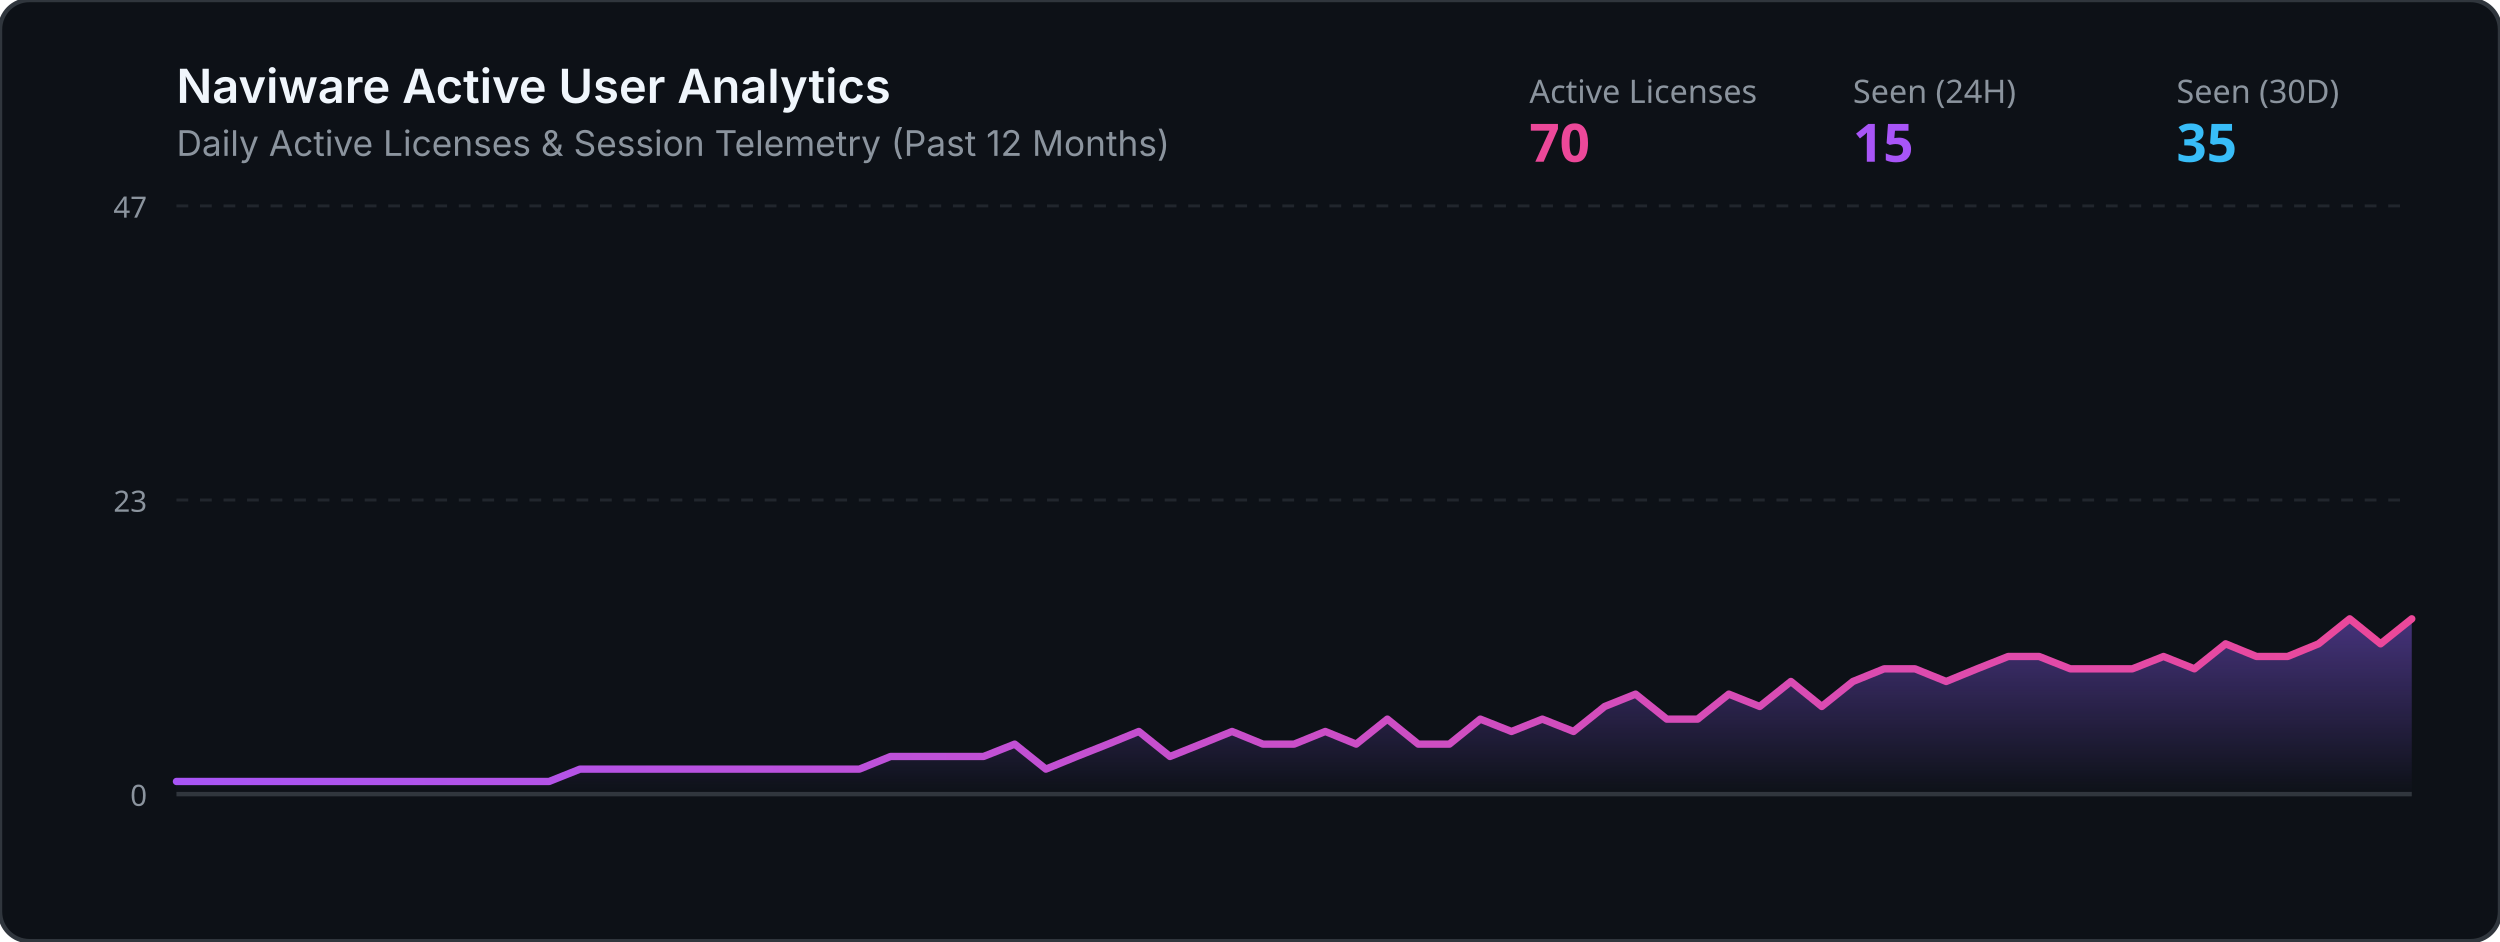
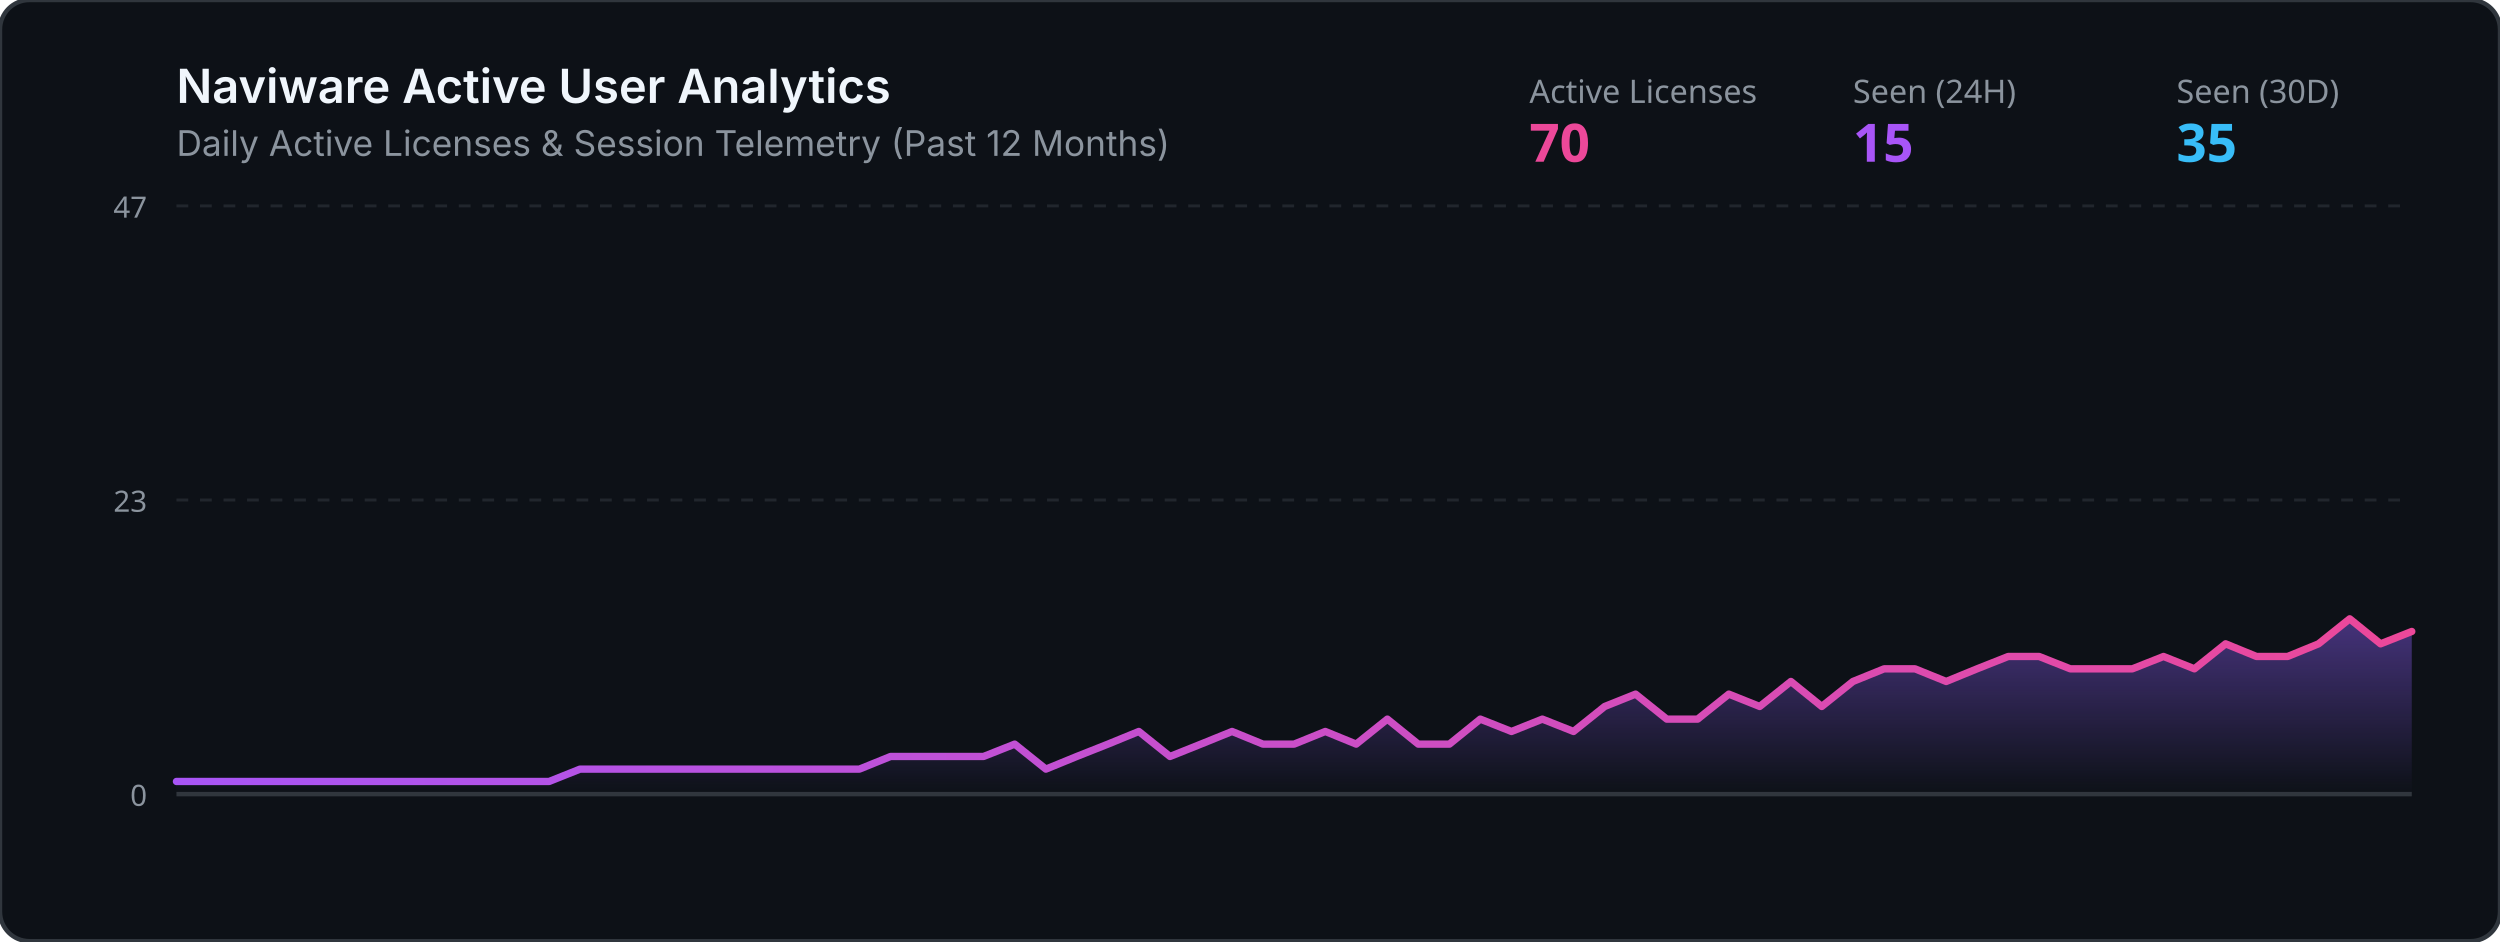
<svg xmlns="http://www.w3.org/2000/svg" viewBox="0 0 850 320" width="100%" height="320">
  <defs>
    <linearGradient id="grad" x1="0%" y1="0%" x2="0%" y2="100%">
      <stop offset="0%" stop-color="#8b5cf6" stop-opacity="0.45" />
      <stop offset="100%" stop-color="#8b5cf6" stop-opacity="0.0" />
    </linearGradient>
    <linearGradient id="lineGrad" x1="0%" y1="0%" x2="100%" y2="0%">
      <stop offset="0%" stop-color="#a855f7" />
      <stop offset="100%" stop-color="#ec4899" />
    </linearGradient>
  </defs>
  <rect width="850" height="320" rx="10" fill="#0d1117" stroke="#30363d" stroke-width="1.5" />
  <text x="60" y="35" fill="#f0f6fc" font-family="-apple-system,BlinkMacSystemFont,Segoe UI,sans-serif" font-size="16" font-weight="600">Naviware Active User Analytics</text>
  <text x="60" y="53" fill="#8b949e" font-family="-apple-system,BlinkMacSystemFont,Segoe UI,sans-serif" font-size="12">Daily Active Licenses &amp; Session Telemetry (Past 12 Months)</text>
  <text x="520" y="35" fill="#8b949e" font-family="sans-serif" font-size="11">Active Licenses</text>
  <text x="520" y="55" fill="#ec4899" font-family="sans-serif" font-size="18" font-weight="bold">70</text>
  <text x="630" y="35" fill="#8b949e" font-family="sans-serif" font-size="11">Seen (24H)</text>
  <text x="630" y="55" fill="#a855f7" font-family="sans-serif" font-size="18" font-weight="bold">15</text>
  <text x="740" y="35" fill="#8b949e" font-family="sans-serif" font-size="11">Seen (30D)</text>
  <text x="740" y="55" fill="#38bdf8" font-family="sans-serif" font-size="18" font-weight="bold">35</text>
  <line x1="60" y1="70" x2="820" y2="70" stroke="#21262d" stroke-width="1" stroke-dasharray="4" />
  <line x1="60" y1="170.0" x2="820" y2="170.0" stroke="#21262d" stroke-width="1" stroke-dasharray="4" />
  <line x1="60" y1="270" x2="820" y2="270" stroke="#30363d" stroke-width="1.5" />
  <text x="50" y="74" fill="#8b949e" font-family="sans-serif" font-size="10" text-anchor="end">47</text>
  <text x="50" y="174.0" fill="#8b949e" font-family="sans-serif" font-size="10" text-anchor="end">23</text>
  <text x="50" y="274" fill="#8b949e" font-family="sans-serif" font-size="10" text-anchor="end">0</text>
-   <polygon points="60,270 60.0,265.7 70.6,265.7 81.1,265.7 91.7,265.7 102.2,265.7 112.8,265.7 123.3,265.7 133.9,265.7 144.4,265.7 155.0,265.7 165.6,265.7 176.1,265.7 186.7,265.7 197.2,261.5 207.8,261.5 218.3,261.5 228.9,261.5 239.4,261.5 250.0,261.5 260.6,261.5 271.1,261.5 281.7,261.5 292.2,261.5 302.8,257.2 313.3,257.2 323.9,257.2 334.4,257.2 345.0,253.0 355.6,261.5 366.1,257.2 376.7,253.0 387.2,248.7 397.8,257.2 408.3,253.0 418.9,248.7 429.4,253.0 440.0,253.0 450.6,248.7 461.1,253.0 471.7,244.5 482.2,253.0 492.8,253.0 503.3,244.5 513.9,248.7 524.4,244.5 535.0,248.7 545.6,240.2 556.1,236.0 566.7,244.5 577.2,244.5 587.8,236.0 598.3,240.2 608.9,231.7 619.4,240.2 630.0,231.7 640.6,227.4 651.1,227.4 661.7,231.7 672.2,227.4 682.8,223.2 693.3,223.2 703.9,227.4 714.4,227.4 725.0,227.4 735.6,223.2 746.1,227.4 756.7,218.9 767.2,223.2 777.8,223.2 788.3,218.9 798.9,210.4 809.4,218.9 820.0,210.4 820,270" fill="url(#grad)" />
-   <polyline points="60.0,265.7 70.6,265.7 81.1,265.7 91.7,265.7 102.2,265.7 112.8,265.7 123.3,265.7 133.9,265.7 144.4,265.7 155.0,265.7 165.6,265.7 176.1,265.7 186.7,265.7 197.2,261.5 207.8,261.5 218.3,261.5 228.9,261.5 239.4,261.5 250.0,261.5 260.6,261.5 271.1,261.5 281.7,261.5 292.2,261.5 302.8,257.2 313.3,257.2 323.9,257.2 334.4,257.2 345.0,253.0 355.6,261.5 366.1,257.2 376.7,253.0 387.2,248.7 397.8,257.2 408.3,253.0 418.9,248.7 429.4,253.0 440.0,253.0 450.6,248.7 461.1,253.0 471.7,244.5 482.2,253.0 492.8,253.0 503.3,244.5 513.9,248.7 524.4,244.5 535.0,248.7 545.6,240.2 556.1,236.0 566.7,244.5 577.2,244.5 587.8,236.0 598.3,240.2 608.9,231.7 619.4,240.2 630.0,231.7 640.6,227.4 651.1,227.4 661.7,231.7 672.2,227.4 682.8,223.2 693.3,223.2 703.9,227.4 714.4,227.4 725.0,227.4 735.6,223.2 746.1,227.4 756.7,218.9 767.2,223.2 777.8,223.2 788.3,218.9 798.9,210.4 809.4,218.9 820.0,210.4" fill="none" stroke="url(#lineGrad)" stroke-width="2.5" stroke-linecap="round" stroke-linejoin="round" />
+   <polygon points="60,270 60.0,265.7 70.6,265.7 81.1,265.7 91.7,265.7 102.2,265.7 112.8,265.7 123.3,265.7 133.9,265.7 144.4,265.7 155.0,265.7 165.6,265.7 176.1,265.7 186.7,265.7 197.2,261.5 207.8,261.5 218.3,261.5 228.9,261.5 239.4,261.5 250.0,261.5 260.6,261.5 271.1,261.5 281.7,261.5 292.2,261.5 302.8,257.2 313.3,257.2 323.9,257.2 334.4,257.2 345.0,253.0 355.6,261.5 366.1,257.2 376.7,253.0 387.2,248.7 397.8,257.2 408.3,253.0 418.9,248.7 429.4,253.0 440.0,253.0 450.6,248.7 461.1,253.0 471.7,244.5 482.2,253.0 492.8,253.0 503.3,244.5 513.9,248.7 524.4,244.5 535.0,248.7 545.6,240.2 556.1,236.0 566.7,244.5 577.2,244.5 587.8,236.0 598.3,240.2 608.9,231.7 619.4,240.2 630.0,231.7 640.6,227.4 651.1,227.4 661.7,231.7 672.2,227.4 682.8,223.2 693.3,223.2 703.9,227.4 714.4,227.4 725.0,227.4 735.6,223.2 746.1,227.4 756.7,218.9 767.2,223.2 777.8,223.2 788.3,218.9 798.9,210.4 809.4,218.9 820.0,214.7 820,270" fill="url(#grad)" />
+   <polyline points="60.0,265.7 70.6,265.7 81.1,265.7 91.7,265.7 102.2,265.7 112.8,265.7 123.3,265.7 133.9,265.7 144.4,265.7 155.0,265.7 165.6,265.7 176.1,265.7 186.7,265.7 197.2,261.5 207.8,261.5 218.3,261.5 228.9,261.5 239.4,261.5 250.0,261.5 260.6,261.5 271.1,261.5 281.7,261.5 292.2,261.5 302.8,257.2 313.3,257.2 323.9,257.2 334.4,257.2 345.0,253.0 355.6,261.5 366.1,257.2 376.7,253.0 387.2,248.7 397.8,257.2 408.3,253.0 418.9,248.7 429.4,253.0 440.0,253.0 450.6,248.7 461.1,253.0 471.7,244.5 482.2,253.0 492.8,253.0 503.3,244.5 513.9,248.7 524.4,244.5 535.0,248.7 545.6,240.2 556.1,236.0 566.7,244.5 577.2,244.5 587.8,236.0 598.3,240.2 608.9,231.7 619.4,240.2 630.0,231.7 640.6,227.4 651.1,227.4 661.7,231.7 672.2,227.4 682.8,223.2 693.3,223.2 703.9,227.4 714.4,227.4 725.0,227.4 735.6,223.2 746.1,227.4 756.7,218.9 767.2,223.2 777.8,223.2 788.3,218.9 798.9,210.4 809.4,218.9 820.0,214.7" fill="none" stroke="url(#lineGrad)" stroke-width="2.5" stroke-linecap="round" stroke-linejoin="round" />
</svg>
